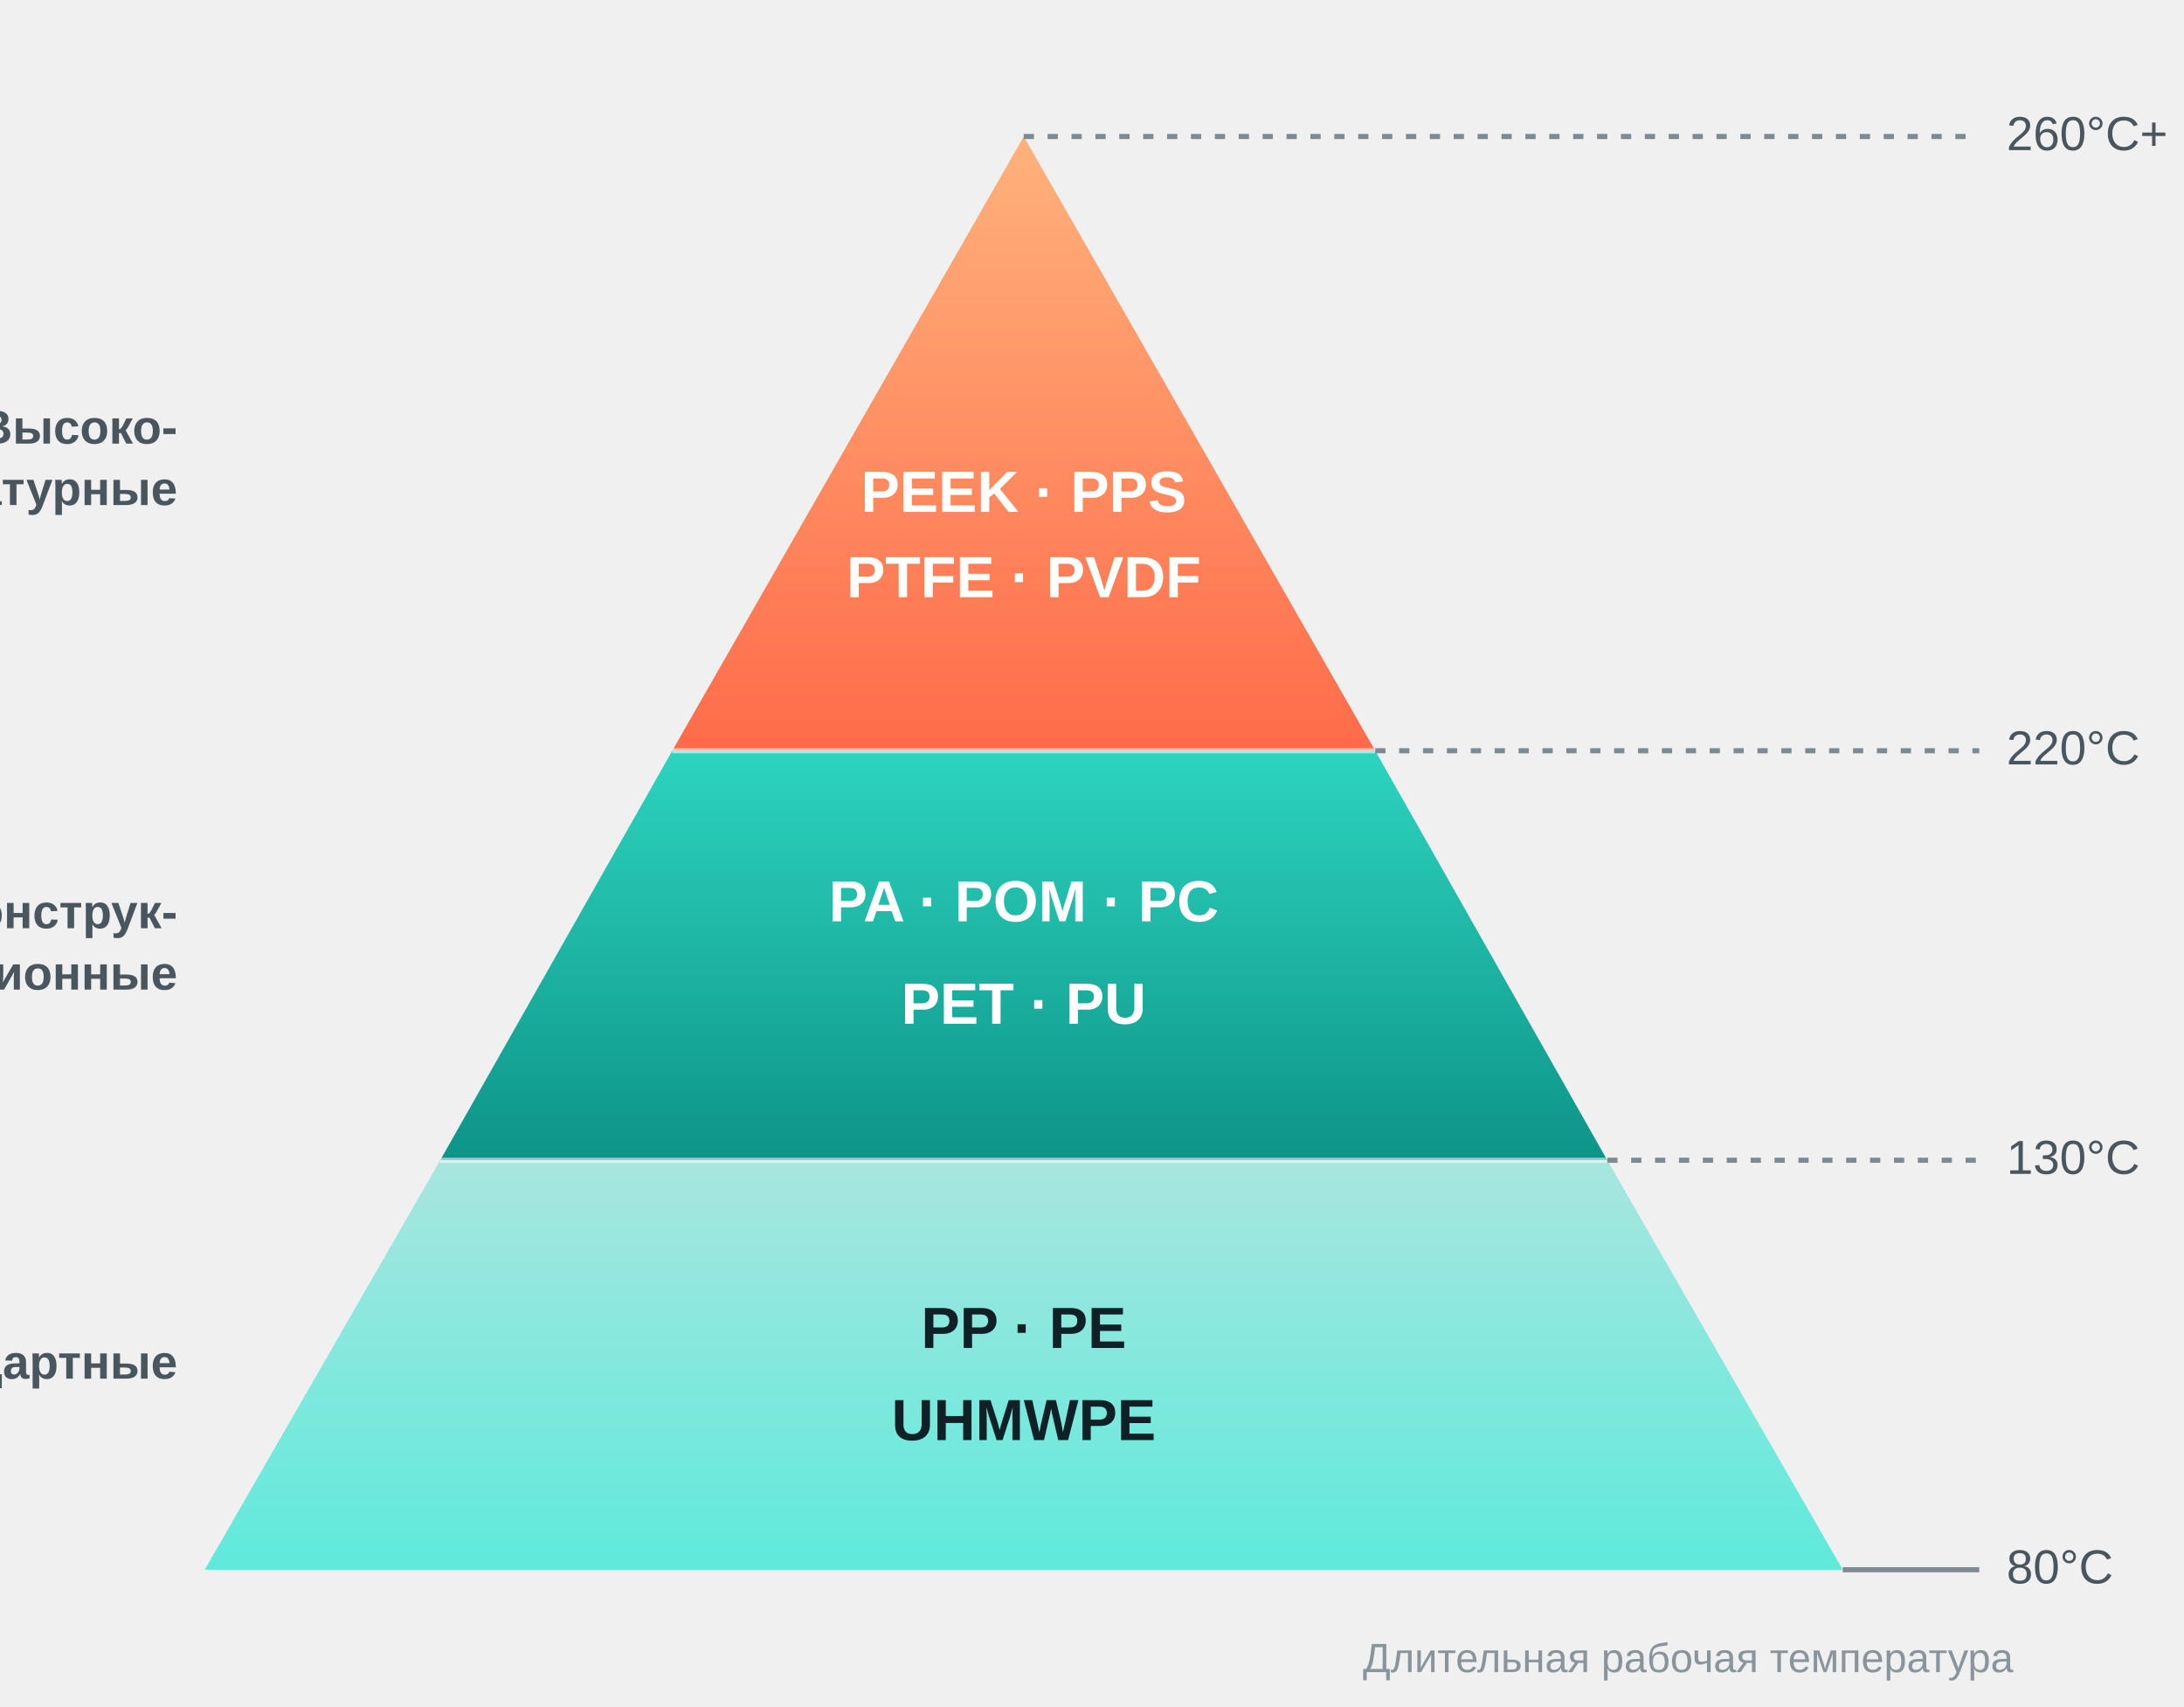
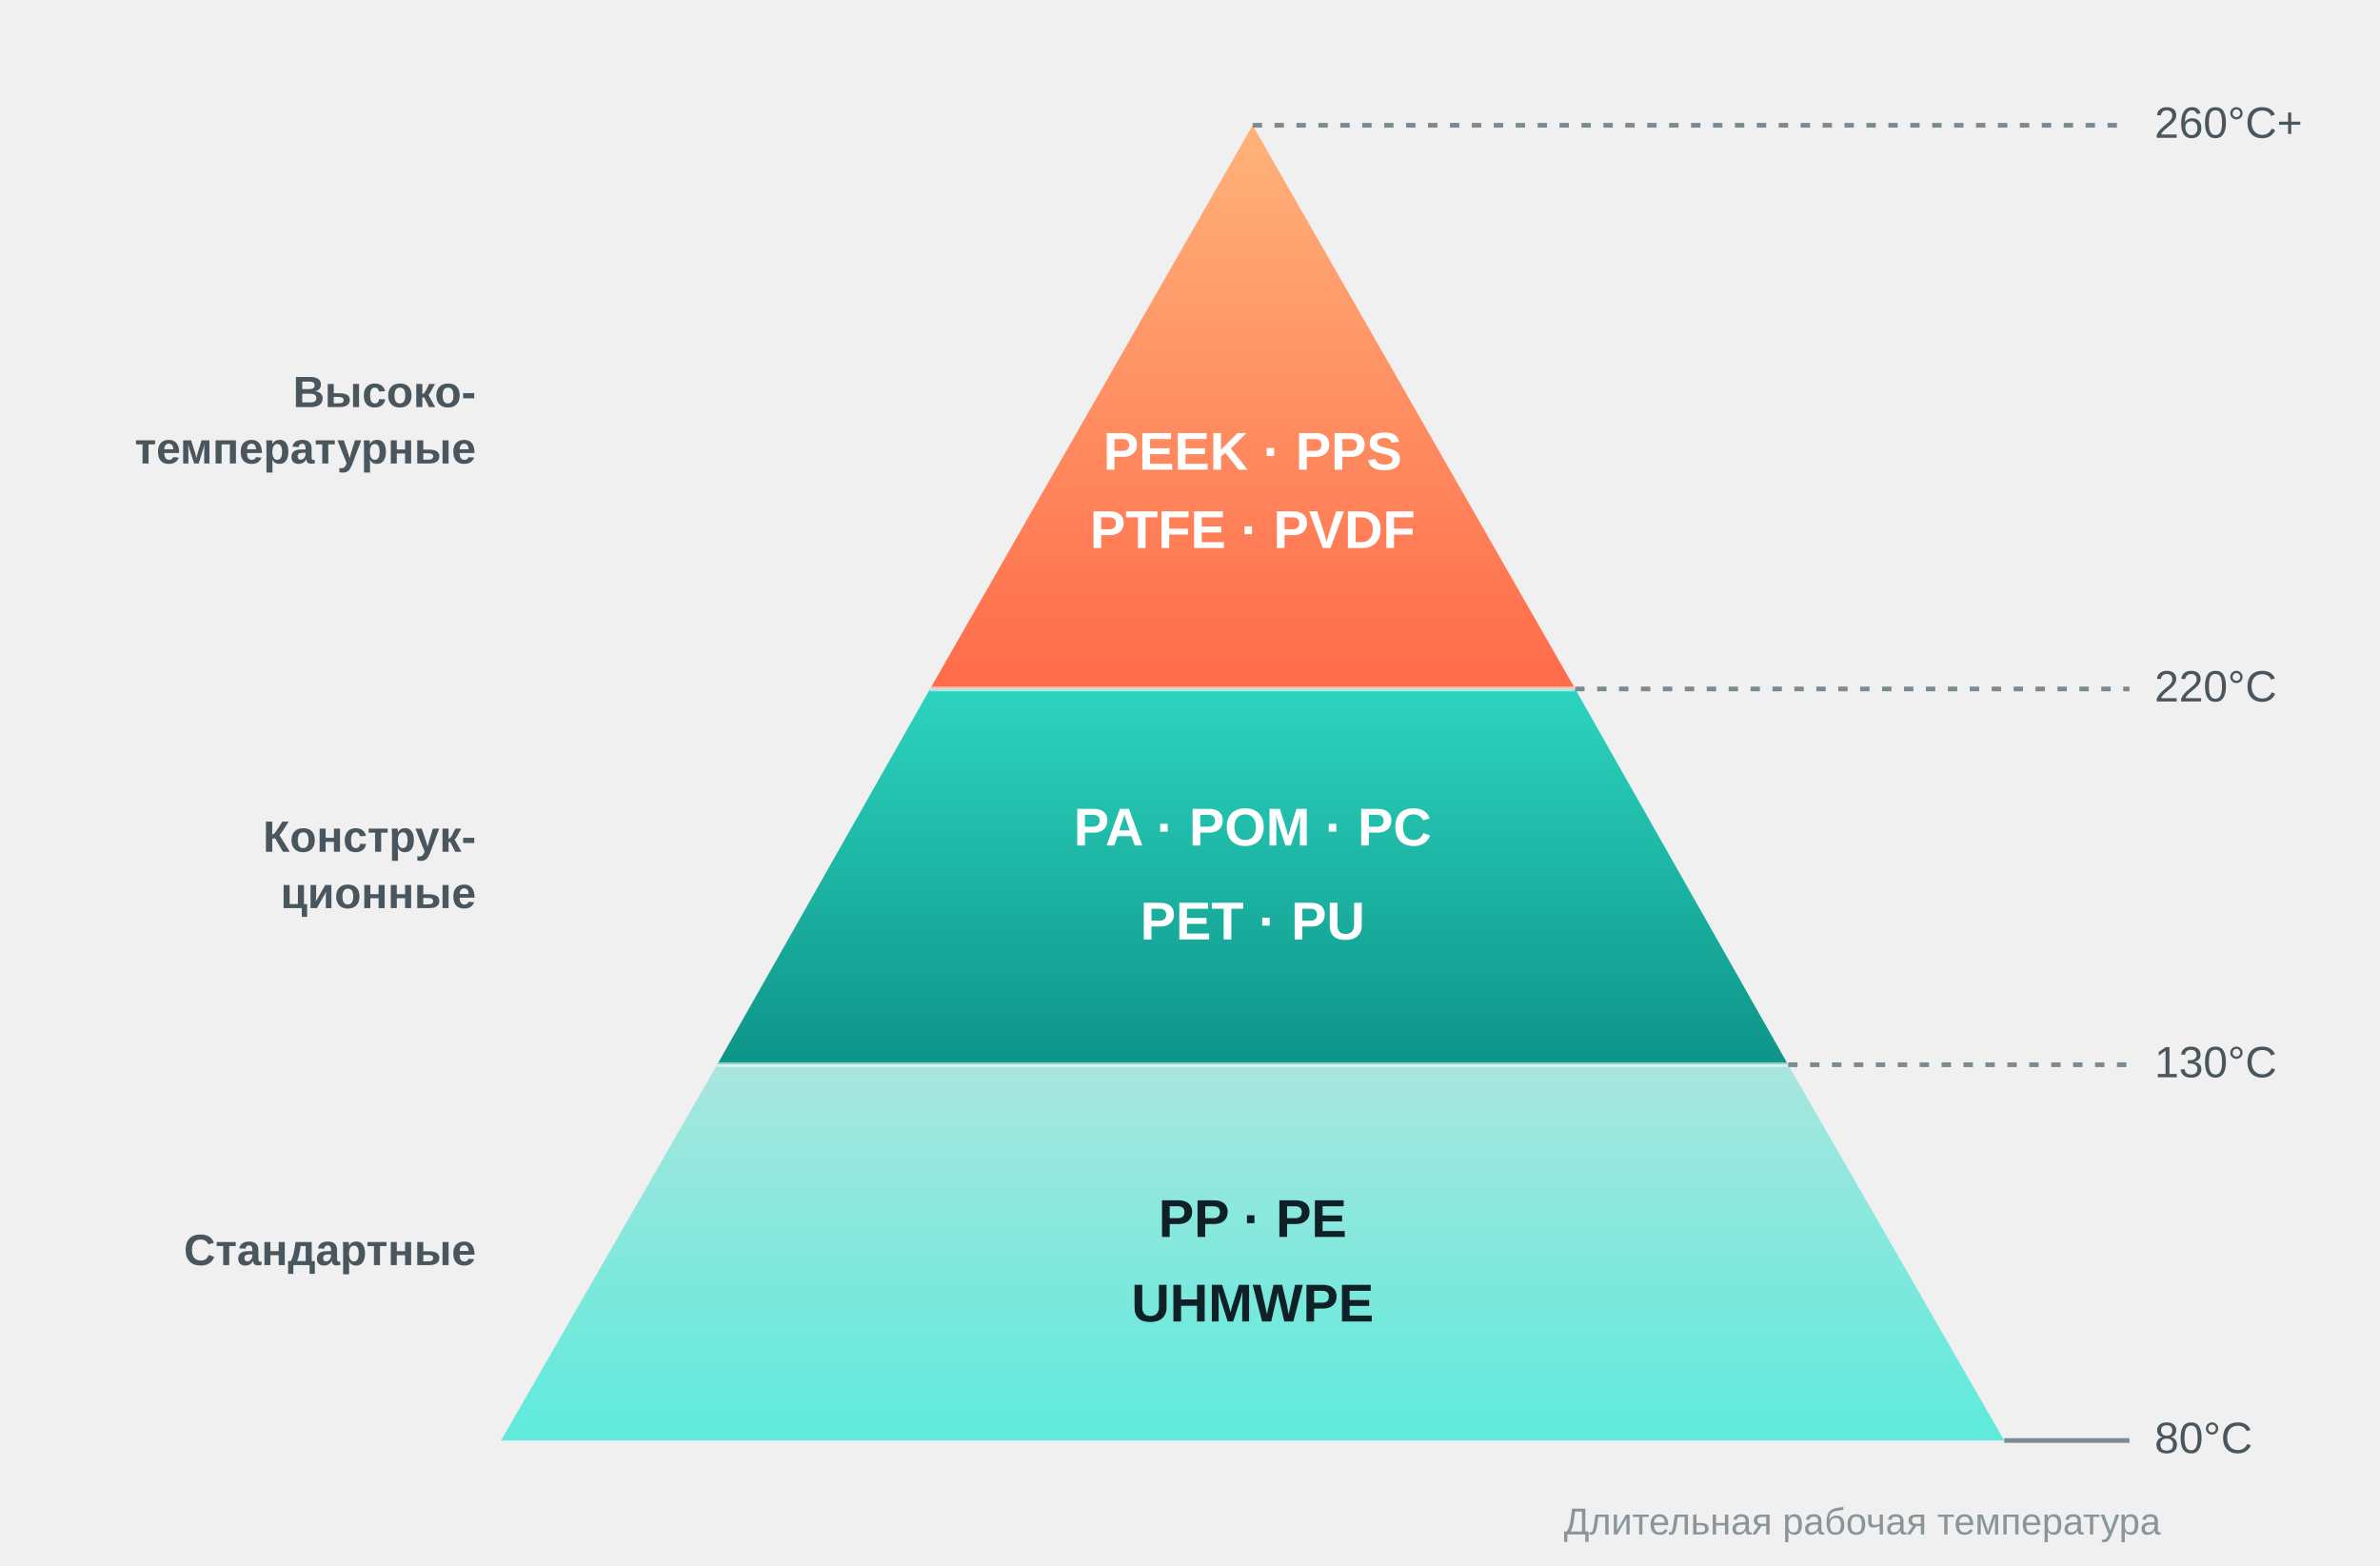
- <svg xmlns="http://www.w3.org/2000/svg" viewBox="0 0 640 500" role="img" aria-labelledby="pyrTitle pyrDesc">
+ <svg xmlns="http://www.w3.org/2000/svg" viewBox="-100 0 760 500" role="img" aria-labelledby="pyrTitle pyrDesc">
  <defs>
    <linearGradient id="bandHot" x1="0" y1="0" x2="0" y2="1">
      <stop offset="0%" stop-color="#ffb27a" />
      <stop offset="100%" stop-color="#ff6b4a" />
    </linearGradient>
    <linearGradient id="bandMid" x1="0" y1="0" x2="0" y2="1">
      <stop offset="0%" stop-color="#2dd4bf" />
      <stop offset="100%" stop-color="#0d9488" />
    </linearGradient>
    <linearGradient id="bandLow" x1="0" y1="0" x2="0" y2="1">
      <stop offset="0%" stop-color="#a8e6df" />
      <stop offset="100%" stop-color="#5eeadb" />
    </linearGradient>
  </defs>
  <polygon points="300,40 403,220 197,220" fill="url(#bandHot)" />
  <polygon points="197,220 403,220 471,340 129,340" fill="url(#bandMid)" />
  <polygon points="129,340 471,340 540,460 60,460" fill="url(#bandLow)" />
  <line x1="197" y1="220" x2="403" y2="220" stroke="#ffffff" stroke-opacity="0.55" stroke-width="1.5" />
  <line x1="129" y1="340" x2="471" y2="340" stroke="#ffffff" stroke-opacity="0.55" stroke-width="1.5" />
  <text x="300" y="150" text-anchor="middle" font-family="Segoe UI, Arial, sans-serif" font-size="17" font-weight="700" fill="#ffffff">PEEK · PPS</text>
  <text x="300" y="175" text-anchor="middle" font-family="Segoe UI, Arial, sans-serif" font-size="17" font-weight="700" fill="#ffffff">PTFE · PVDF</text>
  <text x="300" y="270" text-anchor="middle" font-family="Segoe UI, Arial, sans-serif" font-size="17" font-weight="700" fill="#ffffff">PA · POM · PC</text>
  <text x="300" y="300" text-anchor="middle" font-family="Segoe UI, Arial, sans-serif" font-size="17" font-weight="700" fill="#ffffff">PET · PU</text>
  <text x="300" y="395" text-anchor="middle" font-family="Segoe UI, Arial, sans-serif" font-size="17" font-weight="700" fill="#0f2027">PP · PE</text>
  <text x="300" y="422" text-anchor="middle" font-family="Segoe UI, Arial, sans-serif" font-size="17" font-weight="700" fill="#0f2027">UHMWPE</text>
  <line x1="540" y1="460" x2="580" y2="460" stroke="#7c8a92" stroke-width="1.5" />
  <line x1="471" y1="340" x2="580" y2="340" stroke="#7c8a92" stroke-width="1.5" stroke-dasharray="3 4" />
  <line x1="403" y1="220" x2="580" y2="220" stroke="#7c8a92" stroke-width="1.5" stroke-dasharray="3 4" />
  <line x1="300" y1="40" x2="580" y2="40" stroke="#7c8a92" stroke-width="1.5" stroke-dasharray="3 4" />
  <text x="588" y="464" font-family="Segoe UI, Arial, sans-serif" font-size="14" fill="#4a565d">80°C</text>
  <text x="588" y="344" font-family="Segoe UI, Arial, sans-serif" font-size="14" fill="#4a565d">130°C</text>
  <text x="588" y="224" font-family="Segoe UI, Arial, sans-serif" font-size="14" fill="#4a565d">220°C</text>
  <text x="588" y="44" font-family="Segoe UI, Arial, sans-serif" font-size="14" fill="#4a565d">260°C+</text>
  <text x="52" y="130" text-anchor="end" font-family="Segoe UI, Arial, sans-serif" font-size="14" font-weight="600" fill="#4a565d">Высоко-</text>
  <text x="52" y="148" text-anchor="end" font-family="Segoe UI, Arial, sans-serif" font-size="14" font-weight="600" fill="#4a565d">температурные</text>
  <text x="52" y="272" text-anchor="end" font-family="Segoe UI, Arial, sans-serif" font-size="14" font-weight="600" fill="#4a565d">Конструк-</text>
  <text x="52" y="290" text-anchor="end" font-family="Segoe UI, Arial, sans-serif" font-size="14" font-weight="600" fill="#4a565d">ционные</text>
  <text x="52" y="404" text-anchor="end" font-family="Segoe UI, Arial, sans-serif" font-size="14" font-weight="600" fill="#4a565d">Стандартные</text>
  <text x="590" y="490" text-anchor="end" font-family="Segoe UI, Arial, sans-serif" font-size="12" fill="#8a959b">Длительная рабочая температура</text>
</svg>
